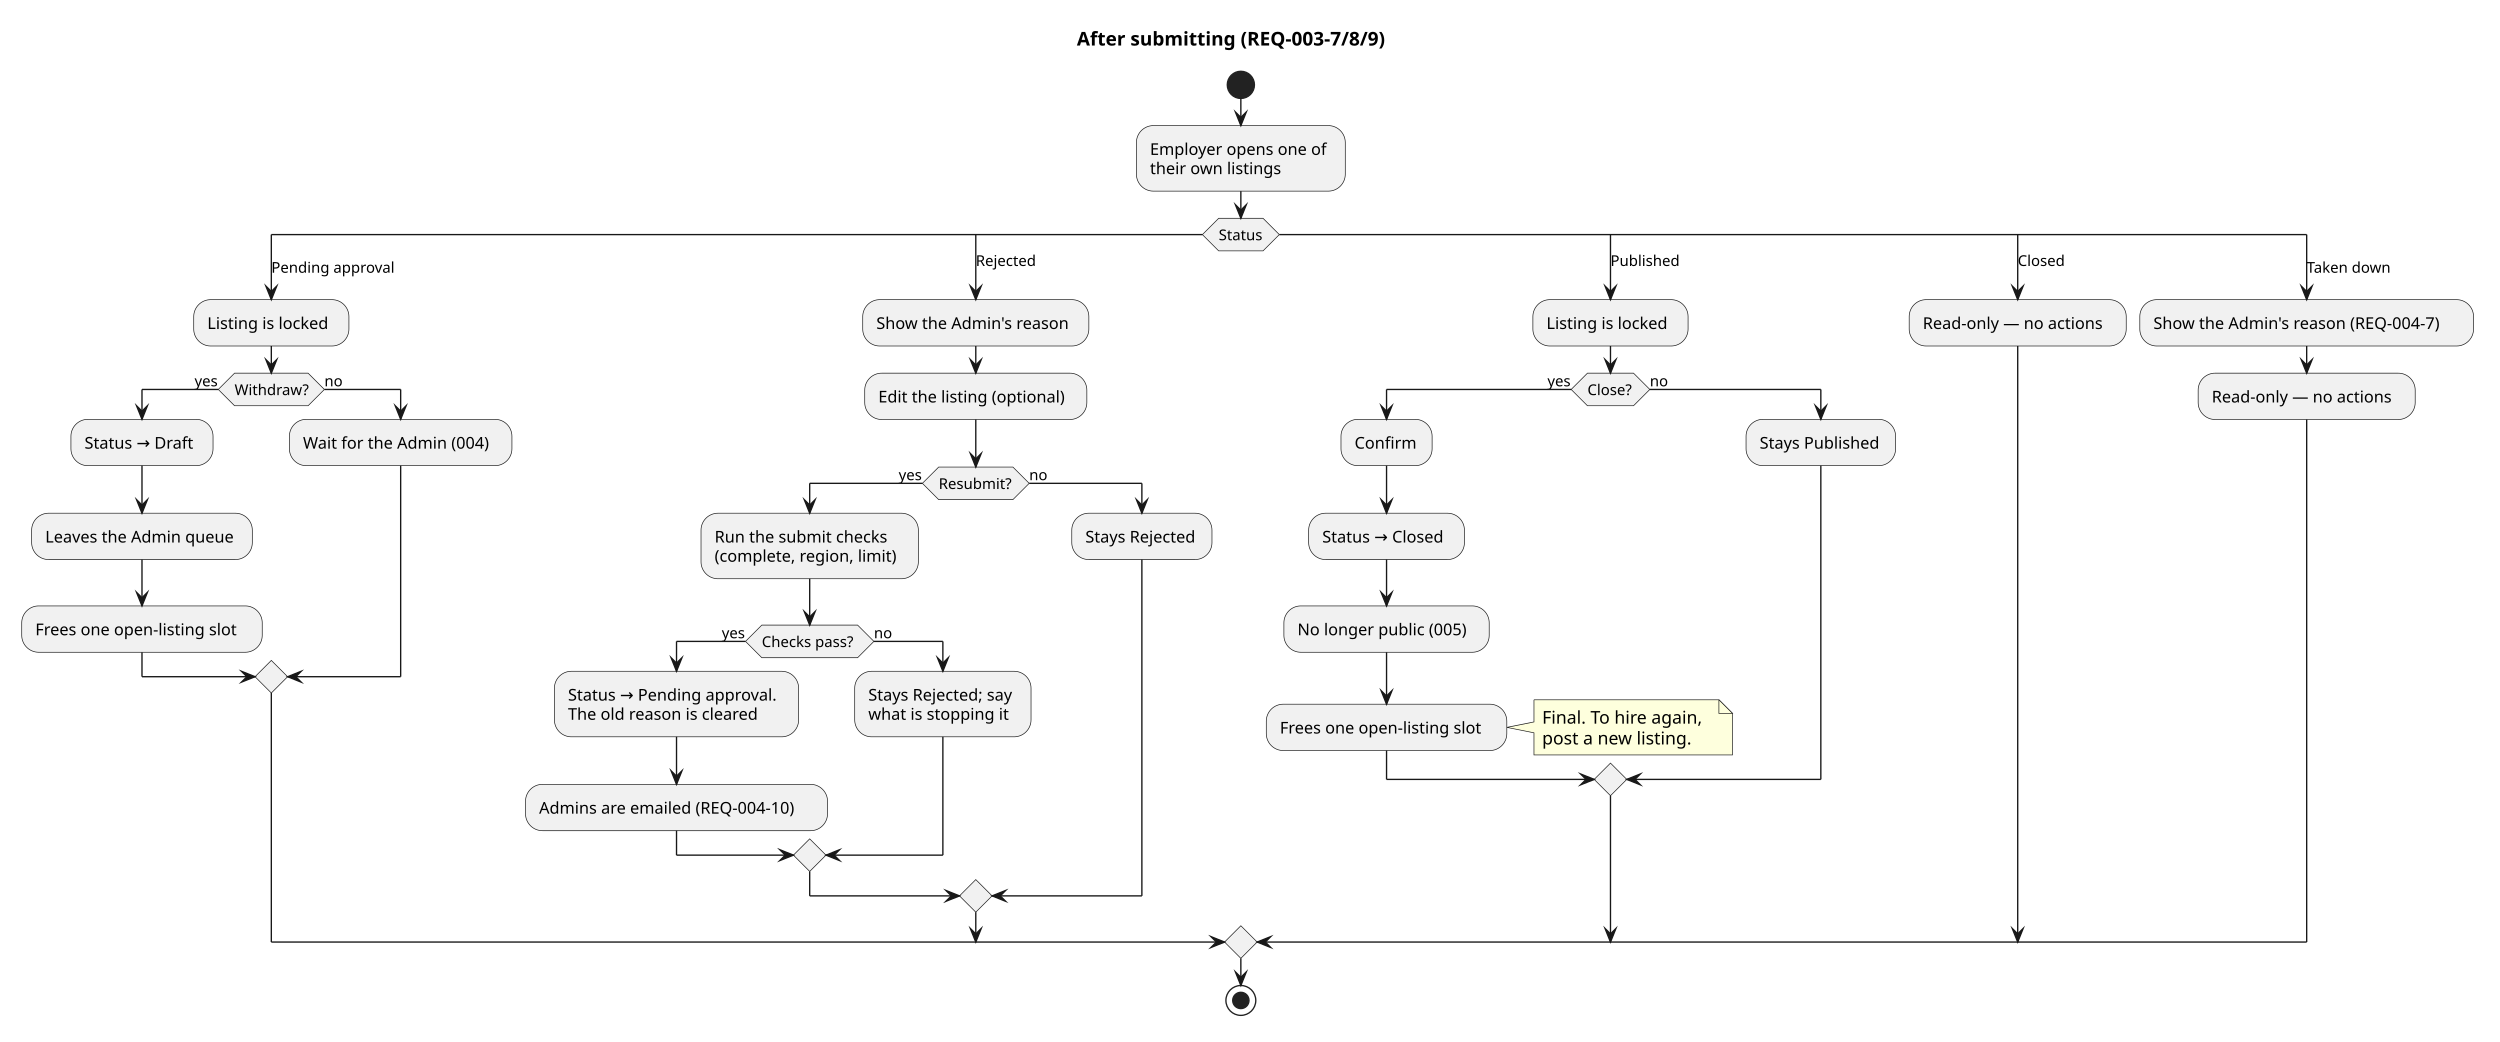
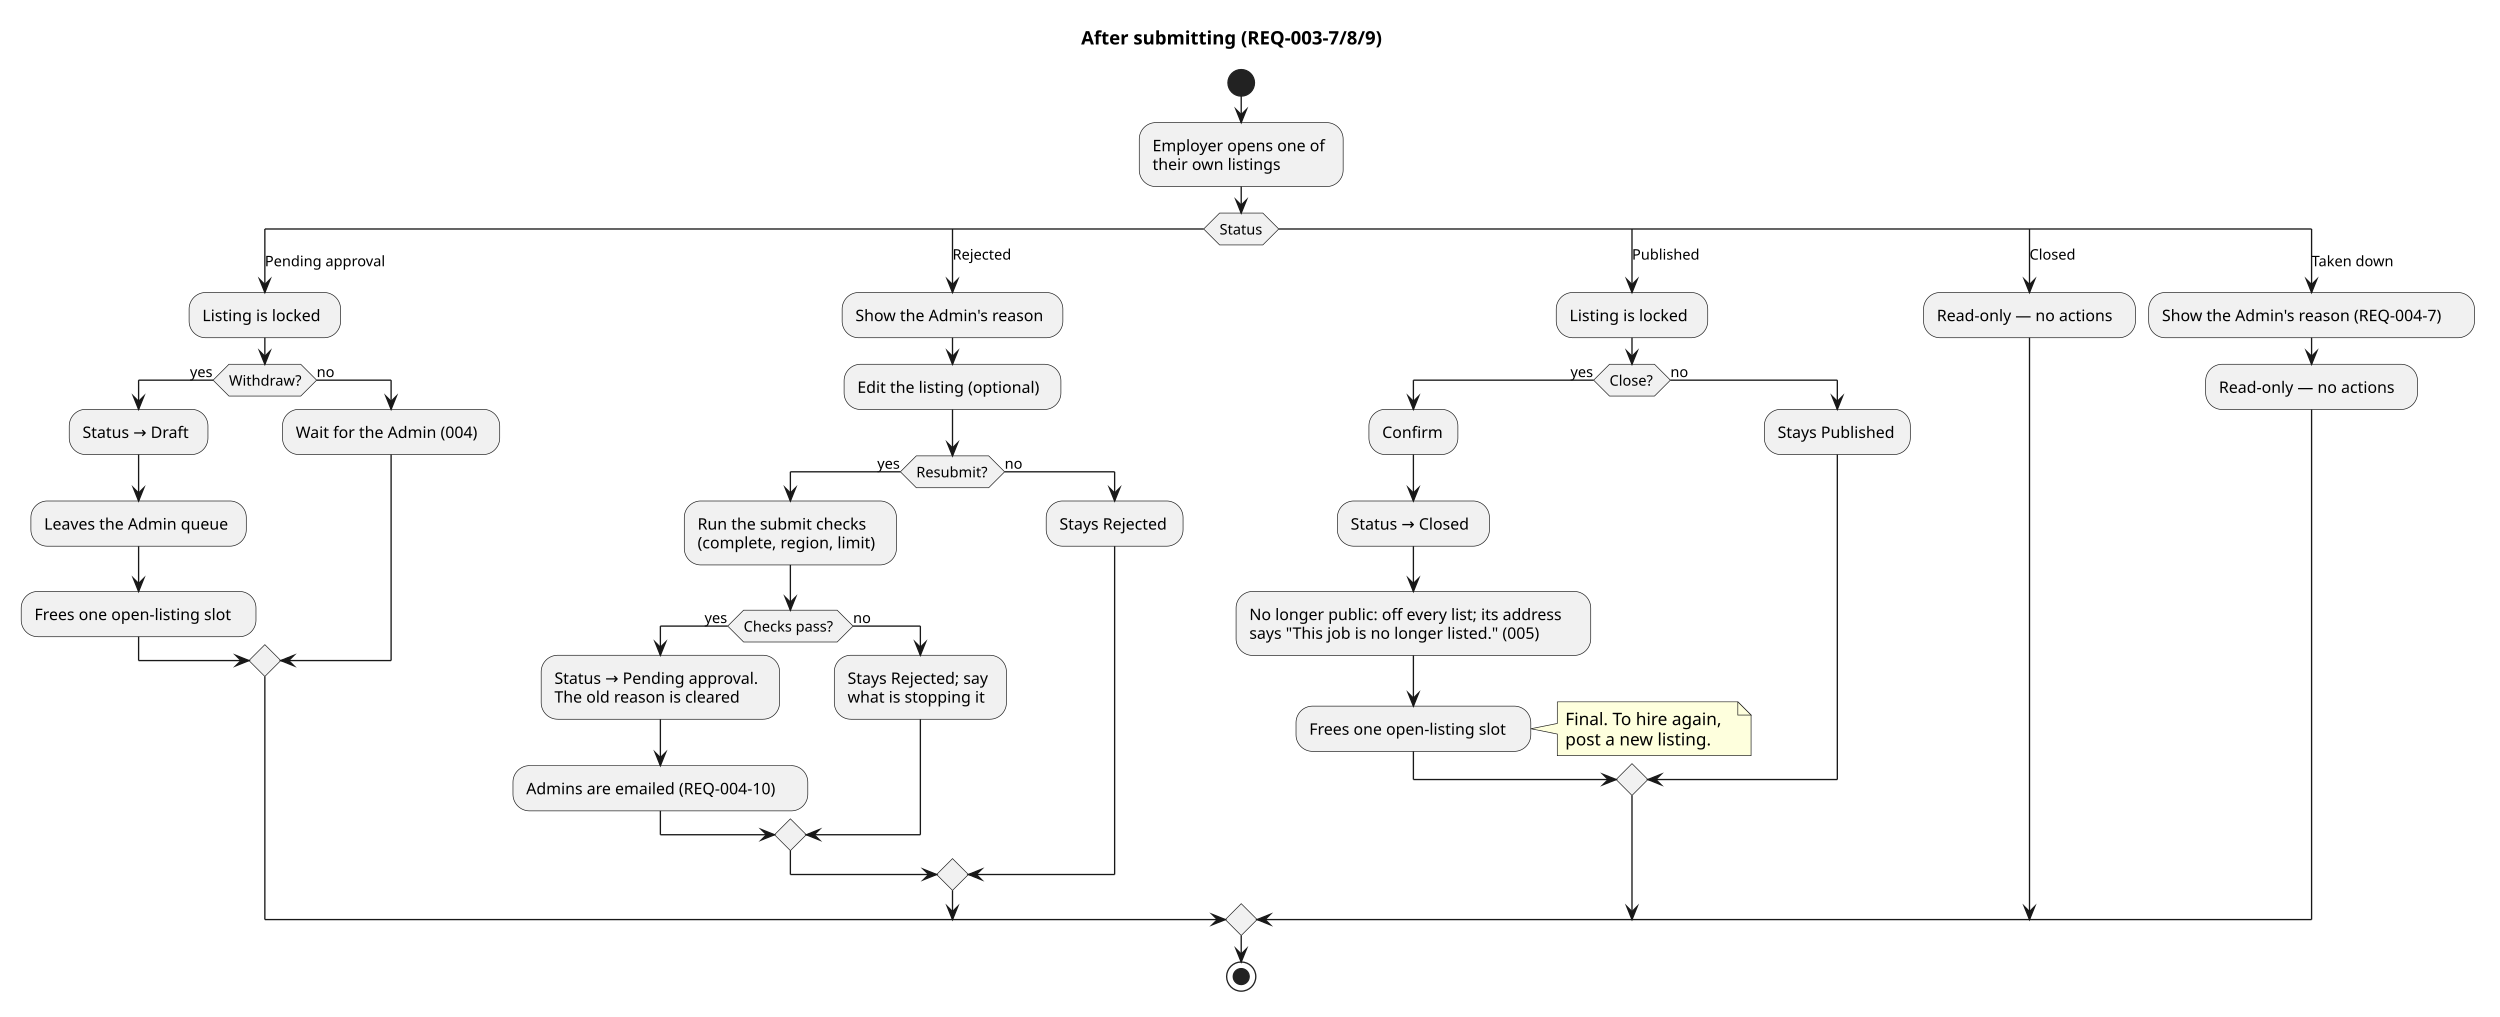
- <svg xmlns="http://www.w3.org/2000/svg" version="1.1" data-diagram-type="ACTIVITY" style="width:1841px;height:767px;background:#FFFFFF;" width="1841px" height="767px" viewBox="0 0 1841 767" zoomAndPan="magnify" preserveAspectRatio="none" contentStyleType="text/css">
+ <svg xmlns="http://www.w3.org/2000/svg" version="1.1" data-diagram-type="ACTIVITY" style="width:1886px;height:767px;background:#FFFFFF;" width="1886px" height="767px" viewBox="0 0 1886 767" zoomAndPan="magnify" preserveAspectRatio="none" contentStyleType="text/css">
  <defs />
  <g font-family="sans-serif" lengthAdjust="spacing">
    <g class="title" data-source-line="2">
-       <text x="792.996" y="33.535" fill="#000" font-size="14" textLength="253.531" font-weight="700">After submitting (REQ-003-7/8/9)</text>
+       <text x="815.605" y="33.535" fill="#000" font-size="14" textLength="253.531" font-weight="700">After submitting (REQ-003-7/8/9)</text>
    </g>
-     <ellipse cx="913.762" cy="62.488" rx="10" ry="10" fill="#222" style="stroke:#222;stroke-width:1;" />
-     <rect x="836.854" y="92.488" width="153.816" height="48.266" fill="#F1F1F1" style="stroke:#181818;stroke-width:0.5;" rx="12.5" ry="12.5" />
-     <text x="846.854" y="114.09" fill="#000" font-size="12" textLength="133.816">Employer opens one of</text>
-     <text x="846.854" y="128.223" fill="#000" font-size="12" textLength="100.717">their own listings</text>
-     <polygon points="897.431,160.754,930.093,160.754,942.093,172.754,930.093,184.754,897.431,184.754,885.431,172.754,897.431,160.754" fill="#F1F1F1" style="stroke:#181818;stroke-width:0.5;stroke-linejoin:miter;stroke-miterlimit:10;" />
-     <text x="897.431" y="176.911" fill="#000" font-size="11" textLength="32.662">Status</text>
+     <ellipse cx="936.37" cy="62.488" rx="10" ry="10" fill="#222" style="stroke:#222;stroke-width:1;" />
+     <rect x="859.462" y="92.488" width="153.816" height="48.266" fill="#F1F1F1" style="stroke:#181818;stroke-width:0.5;" rx="12.5" ry="12.5" />
+     <text x="869.462" y="114.09" fill="#000" font-size="12" textLength="133.816">Employer opens one of</text>
+     <text x="869.462" y="128.223" fill="#000" font-size="12" textLength="100.717">their own listings</text>
+     <polygon points="920.04,160.754,952.701,160.754,964.701,172.754,952.701,184.754,920.04,184.754,908.04,172.754,920.04,160.754" fill="#F1F1F1" style="stroke:#181818;stroke-width:0.5;stroke-linejoin:miter;stroke-miterlimit:10;" />
+     <text x="920.04" y="176.911" fill="#000" font-size="11" textLength="32.662">Status</text>
    <rect x="142.658" y="220.664" width="114.289" height="34.133" fill="#F1F1F1" style="stroke:#181818;stroke-width:0.5;" rx="12.5" ry="12.5" />
    <text x="152.658" y="242.266" fill="#000" font-size="12" textLength="94.289">Listing is locked</text>
    <polygon points="172.73,274.797,226.876,274.797,238.876,286.797,226.876,298.797,172.73,298.797,160.73,286.797,172.73,274.797" fill="#F1F1F1" style="stroke:#181818;stroke-width:0.5;stroke-linejoin:miter;stroke-miterlimit:10;" />
    <text x="172.73" y="290.954" fill="#000" font-size="11" textLength="54.146">Withdraw?</text>
    <text x="143.247" y="284.477" fill="#000" font-size="11" textLength="17.483">yes</text>
    <text x="238.876" y="284.477" fill="#000" font-size="11" textLength="13.583">no</text>
    <rect x="52.231" y="308.797" width="104.65" height="34.133" fill="#F1F1F1" style="stroke:#181818;stroke-width:0.5;" rx="12.5" ry="12.5" />
    <text x="62.231" y="330.398" fill="#000" font-size="12" textLength="84.65">Status → Draft</text>
    <rect x="23.304" y="377.93" width="162.506" height="34.133" fill="#F1F1F1" style="stroke:#181818;stroke-width:0.5;" rx="12.5" ry="12.5" />
    <text x="33.304" y="399.531" fill="#000" font-size="12" textLength="142.506">Leaves the Admin queue</text>
    <rect x="16" y="446.195" width="177.113" height="34.133" fill="#F1F1F1" style="stroke:#181818;stroke-width:0.5;" rx="12.5" ry="12.5" />
    <text x="26" y="467.797" fill="#000" font-size="12" textLength="157.113">Frees one open-listing slot</text>
    <rect x="213.113" y="308.797" width="163.871" height="34.133" fill="#F1F1F1" style="stroke:#181818;stroke-width:0.5;" rx="12.5" ry="12.5" />
    <text x="223.113" y="330.398" fill="#000" font-size="12" textLength="143.871">Wait for the Admin (004)</text>
    <polygon points="199.803,486.328,211.803,498.328,199.803,510.328,187.803,498.328,199.803,486.328" fill="#F1F1F1" style="stroke:#181818;stroke-width:0.5;stroke-linejoin:miter;stroke-miterlimit:10;" />
    <rect x="635.312" y="220.664" width="166.514" height="34.133" fill="#F1F1F1" style="stroke:#181818;stroke-width:0.5;" rx="12.5" ry="12.5" />
    <text x="645.312" y="242.266" fill="#000" font-size="12" textLength="146.514">Show the Admin's reason</text>
    <rect x="636.785" y="274.797" width="163.566" height="34.133" fill="#F1F1F1" style="stroke:#181818;stroke-width:0.5;" rx="12.5" ry="12.5" />
    <text x="646.785" y="296.398" fill="#000" font-size="12" textLength="143.566">Edit the listing (optional)</text>
    <polygon points="691.246,343.93,745.891,343.93,757.891,355.93,745.891,367.93,691.246,367.93,679.246,355.93,691.246,343.93" fill="#F1F1F1" style="stroke:#181818;stroke-width:0.5;stroke-linejoin:miter;stroke-miterlimit:10;" />
    <text x="691.246" y="360.087" fill="#000" font-size="11" textLength="54.646">Resubmit?</text>
    <text x="661.763" y="353.609" fill="#000" font-size="11" textLength="17.483">yes</text>
    <text x="757.891" y="353.609" fill="#000" font-size="11" textLength="13.583">no</text>
    <rect x="516.232" y="377.93" width="160.057" height="48.266" fill="#F1F1F1" style="stroke:#181818;stroke-width:0.5;" rx="12.5" ry="12.5" />
    <text x="526.232" y="399.531" fill="#000" font-size="12" textLength="132.328">Run the submit checks</text>
    <text x="526.232" y="413.664" fill="#000" font-size="12" textLength="140.057">(complete, region, limit)</text>
    <polygon points="560.975,460.328,631.546,460.328,643.546,472.328,631.546,484.328,560.975,484.328,548.975,472.328,560.975,460.328" fill="#F1F1F1" style="stroke:#181818;stroke-width:0.5;stroke-linejoin:miter;stroke-miterlimit:10;" />
    <text x="560.975" y="476.485" fill="#000" font-size="11" textLength="70.571">Checks pass?</text>
    <text x="531.492" y="470.008" fill="#000" font-size="11" textLength="17.483">yes</text>
    <text x="643.546" y="470.008" fill="#000" font-size="11" textLength="13.583">no</text>
    <rect x="408.266" y="494.328" width="179.855" height="48.266" fill="#F1F1F1" style="stroke:#181818;stroke-width:0.5;" rx="12.5" ry="12.5" />
    <text x="418.266" y="515.93" fill="#000" font-size="12" textLength="159.855">Status → Pending approval.</text>
    <text x="418.266" y="530.063" fill="#000" font-size="12" textLength="146.121">The old reason is cleared</text>
    <rect x="386.984" y="577.594" width="222.418" height="34.133" fill="#F1F1F1" style="stroke:#181818;stroke-width:0.5;" rx="12.5" ry="12.5" />
    <text x="396.984" y="599.195" fill="#000" font-size="12" textLength="202.418">Admins are emailed (REQ-004-10)</text>
    <rect x="629.402" y="494.328" width="129.852" height="48.266" fill="#F1F1F1" style="stroke:#181818;stroke-width:0.5;" rx="12.5" ry="12.5" />
    <text x="639.402" y="515.93" fill="#000" font-size="12" textLength="109.852">Stays Rejected; say</text>
    <text x="639.402" y="530.063" fill="#000" font-size="12" textLength="108.223">what is stopping it</text>
    <polygon points="596.261,617.727,608.261,629.727,596.261,641.727,584.261,629.727,596.261,617.727" fill="#F1F1F1" style="stroke:#181818;stroke-width:0.5;stroke-linejoin:miter;stroke-miterlimit:10;" />
    <rect x="789.254" y="377.93" width="103.244" height="34.133" fill="#F1F1F1" style="stroke:#181818;stroke-width:0.5;" rx="12.5" ry="12.5" />
    <text x="799.254" y="399.531" fill="#000" font-size="12" textLength="83.244">Stays Rejected</text>
    <polygon points="718.568,647.727,730.568,659.727,718.568,671.727,706.568,659.727,718.568,647.727" fill="#F1F1F1" style="stroke:#181818;stroke-width:0.5;stroke-linejoin:miter;stroke-miterlimit:10;" />
-     <rect x="1128.813" y="220.664" width="114.289" height="34.133" fill="#F1F1F1" style="stroke:#181818;stroke-width:0.5;" rx="12.5" ry="12.5" />
-     <text x="1138.813" y="242.266" fill="#000" font-size="12" textLength="94.289">Listing is locked</text>
-     <polygon points="1168.996,274.797,1202.92,274.797,1214.92,286.797,1202.92,298.797,1168.996,298.797,1156.996,286.797,1168.996,274.797" fill="#F1F1F1" style="stroke:#181818;stroke-width:0.5;stroke-linejoin:miter;stroke-miterlimit:10;" />
-     <text x="1168.996" y="290.954" fill="#000" font-size="11" textLength="33.924">Close?</text>
-     <text x="1139.513" y="284.477" fill="#000" font-size="11" textLength="17.483">yes</text>
-     <text x="1214.92" y="284.477" fill="#000" font-size="11" textLength="13.583">no</text>
-     <rect x="987.497" y="308.797" width="67.115" height="34.133" fill="#F1F1F1" style="stroke:#181818;stroke-width:0.5;" rx="12.5" ry="12.5" />
-     <text x="997.497" y="330.398" fill="#000" font-size="12" textLength="47.115">Confirm</text>
-     <rect x="963.693" y="377.93" width="114.723" height="34.133" fill="#F1F1F1" style="stroke:#181818;stroke-width:0.5;" rx="12.5" ry="12.5" />
-     <text x="973.693" y="399.531" fill="#000" font-size="12" textLength="94.723">Status → Closed</text>
-     <rect x="945.456" y="446.195" width="151.197" height="34.133" fill="#F1F1F1" style="stroke:#181818;stroke-width:0.5;" rx="12.5" ry="12.5" />
-     <text x="955.456" y="467.797" fill="#000" font-size="12" textLength="131.197">No longer public (005)</text>
-     <path d="M1129.611,515.328 L1129.611,531.639 L1109.611,535.639 L1129.611,539.639 L1129.611,555.949 A0,0 0 0 0 1129.611,555.949 L1275.793,555.949 A0,0 0 0 0 1275.793,555.949 L1275.793,525.328 L1265.793,515.328 L1129.611,515.328 A0,0 0 0 0 1129.611,515.328" style="stroke:#181818;stroke-width:0.5;" fill="#FEFFDD" />
-     <path d="M1265.793,515.328 L1265.793,525.328 L1275.793,525.328 L1265.793,515.328" style="stroke:#181818;stroke-width:0.5;" fill="#FEFFDD" />
-     <text x="1135.611" y="532.896" fill="#000" font-size="13" textLength="125.182">Final. To hire again,</text>
-     <text x="1135.611" y="548.207" fill="#000" font-size="13" textLength="115.553">post a new listing.</text>
-     <rect x="932.498" y="518.572" width="177.113" height="34.133" fill="#F1F1F1" style="stroke:#181818;stroke-width:0.5;" rx="12.5" ry="12.5" />
-     <text x="942.498" y="540.174" fill="#000" font-size="12" textLength="157.113">Frees one open-listing slot</text>
-     <rect x="1285.793" y="308.797" width="110.135" height="34.133" fill="#F1F1F1" style="stroke:#181818;stroke-width:0.5;" rx="12.5" ry="12.5" />
-     <text x="1295.793" y="330.398" fill="#000" font-size="12" textLength="90.135">Stays Published</text>
-     <polygon points="1185.958,561.949,1197.958,573.949,1185.958,585.949,1173.958,573.949,1185.958,561.949" fill="#F1F1F1" style="stroke:#181818;stroke-width:0.5;stroke-linejoin:miter;stroke-miterlimit:10;" />
-     <rect x="1405.928" y="220.664" width="159.828" height="34.133" fill="#F1F1F1" style="stroke:#181818;stroke-width:0.5;" rx="12.5" ry="12.5" />
-     <text x="1415.928" y="242.266" fill="#000" font-size="12" textLength="139.828">Read-only — no actions</text>
-     <rect x="1575.756" y="220.664" width="245.768" height="34.133" fill="#F1F1F1" style="stroke:#181818;stroke-width:0.5;" rx="12.5" ry="12.5" />
-     <text x="1585.756" y="242.266" fill="#000" font-size="12" textLength="225.768">Show the Admin's reason (REQ-004-7)</text>
-     <rect x="1618.726" y="274.797" width="159.828" height="34.133" fill="#F1F1F1" style="stroke:#181818;stroke-width:0.5;" rx="12.5" ry="12.5" />
-     <text x="1628.726" y="296.398" fill="#000" font-size="12" textLength="139.828">Read-only — no actions</text>
-     <polygon points="913.762,681.727,913.762,681.727,925.762,693.727,913.762,705.727,913.762,705.727,901.762,693.727,913.762,681.727" fill="#F1F1F1" style="stroke:#181818;stroke-width:0.5;stroke-linejoin:miter;stroke-miterlimit:10;" />
-     <ellipse cx="913.762" cy="736.727" rx="11" ry="11" fill="none" style="stroke:#222;stroke-width:1;" />
-     <ellipse cx="913.762" cy="736.727" rx="6" ry="6" fill="#222" style="stroke:#222;stroke-width:1;" />
-     <line x1="913.762" y1="72.488" x2="913.762" y2="92.488" style="stroke:#181818;stroke-width:1;" />
-     <polygon points="909.762,82.488,913.762,92.488,917.762,82.488,913.762,86.488" fill="#181818" style="stroke:#181818;stroke-width:1;stroke-linejoin:miter;stroke-miterlimit:10;" />
+     <rect x="1174.03" y="220.664" width="114.289" height="34.133" fill="#F1F1F1" style="stroke:#181818;stroke-width:0.5;" rx="12.5" ry="12.5" />
+     <text x="1184.03" y="242.266" fill="#000" font-size="12" textLength="94.289">Listing is locked</text>
+     <polygon points="1214.213,274.797,1248.136,274.797,1260.136,286.797,1248.136,298.797,1214.213,298.797,1202.213,286.797,1214.213,274.797" fill="#F1F1F1" style="stroke:#181818;stroke-width:0.5;stroke-linejoin:miter;stroke-miterlimit:10;" />
+     <text x="1214.213" y="290.954" fill="#000" font-size="11" textLength="33.924">Close?</text>
+     <text x="1184.73" y="284.477" fill="#000" font-size="11" textLength="17.483">yes</text>
+     <text x="1260.136" y="284.477" fill="#000" font-size="11" textLength="13.583">no</text>
+     <rect x="1032.714" y="308.797" width="67.115" height="34.133" fill="#F1F1F1" style="stroke:#181818;stroke-width:0.5;" rx="12.5" ry="12.5" />
+     <text x="1042.714" y="330.398" fill="#000" font-size="12" textLength="47.115">Confirm</text>
+     <rect x="1008.91" y="377.93" width="114.723" height="34.133" fill="#F1F1F1" style="stroke:#181818;stroke-width:0.5;" rx="12.5" ry="12.5" />
+     <text x="1018.91" y="399.531" fill="#000" font-size="12" textLength="94.723">Status → Closed</text>
+     <rect x="932.498" y="446.195" width="267.547" height="48.266" fill="#F1F1F1" style="stroke:#181818;stroke-width:0.5;" rx="12.5" ry="12.5" />
+     <text x="942.498" y="467.797" fill="#000" font-size="12" textLength="247.547">No longer public: off every list; its address</text>
+     <text x="942.498" y="481.93" fill="#000" font-size="12" textLength="231.785">says "This job is no longer listed." (005)</text>
+     <path d="M1174.828,529.461 L1174.828,545.771 L1154.828,549.771 L1174.828,553.771 L1174.828,570.082 A0,0 0 0 0 1174.828,570.082 L1321.01,570.082 A0,0 0 0 0 1321.01,570.082 L1321.01,539.461 L1311.01,529.461 L1174.828,529.461 A0,0 0 0 0 1174.828,529.461" style="stroke:#181818;stroke-width:0.5;" fill="#FEFFDD" />
+     <path d="M1311.01,529.461 L1311.01,539.461 L1321.01,539.461 L1311.01,529.461" style="stroke:#181818;stroke-width:0.5;" fill="#FEFFDD" />
+     <text x="1180.828" y="547.029" fill="#000" font-size="13" textLength="125.182">Final. To hire again,</text>
+     <text x="1180.828" y="562.34" fill="#000" font-size="13" textLength="115.553">post a new listing.</text>
+     <rect x="977.715" y="532.705" width="177.113" height="34.133" fill="#F1F1F1" style="stroke:#181818;stroke-width:0.5;" rx="12.5" ry="12.5" />
+     <text x="987.715" y="554.307" fill="#000" font-size="12" textLength="157.113">Frees one open-listing slot</text>
+     <rect x="1331.01" y="308.797" width="110.135" height="34.133" fill="#F1F1F1" style="stroke:#181818;stroke-width:0.5;" rx="12.5" ry="12.5" />
+     <text x="1341.01" y="330.398" fill="#000" font-size="12" textLength="90.135">Stays Published</text>
+     <polygon points="1231.175,576.082,1243.175,588.082,1231.175,600.082,1219.175,588.082,1231.175,576.082" fill="#F1F1F1" style="stroke:#181818;stroke-width:0.5;stroke-linejoin:miter;stroke-miterlimit:10;" />
+     <rect x="1451.145" y="220.664" width="159.828" height="34.133" fill="#F1F1F1" style="stroke:#181818;stroke-width:0.5;" rx="12.5" ry="12.5" />
+     <text x="1461.145" y="242.266" fill="#000" font-size="12" textLength="139.828">Read-only — no actions</text>
+     <rect x="1620.973" y="220.664" width="245.768" height="34.133" fill="#F1F1F1" style="stroke:#181818;stroke-width:0.5;" rx="12.5" ry="12.5" />
+     <text x="1630.973" y="242.266" fill="#000" font-size="12" textLength="225.768">Show the Admin's reason (REQ-004-7)</text>
+     <rect x="1663.943" y="274.797" width="159.828" height="34.133" fill="#F1F1F1" style="stroke:#181818;stroke-width:0.5;" rx="12.5" ry="12.5" />
+     <text x="1673.943" y="296.398" fill="#000" font-size="12" textLength="139.828">Read-only — no actions</text>
+     <polygon points="936.37,681.727,936.37,681.727,948.37,693.727,936.37,705.727,936.37,705.727,924.37,693.727,936.37,681.727" fill="#F1F1F1" style="stroke:#181818;stroke-width:0.5;stroke-linejoin:miter;stroke-miterlimit:10;" />
+     <ellipse cx="936.37" cy="736.727" rx="11" ry="11" fill="none" style="stroke:#222;stroke-width:1;" />
+     <ellipse cx="936.37" cy="736.727" rx="6" ry="6" fill="#222" style="stroke:#222;stroke-width:1;" />
+     <line x1="936.37" y1="72.488" x2="936.37" y2="92.488" style="stroke:#181818;stroke-width:1;" />
+     <polygon points="932.37,82.488,936.37,92.488,940.37,82.488,936.37,86.488" fill="#181818" style="stroke:#181818;stroke-width:1;stroke-linejoin:miter;stroke-miterlimit:10;" />
    <line x1="104.557" y1="342.93" x2="104.557" y2="377.93" style="stroke:#181818;stroke-width:1;" />
    <polygon points="100.557,367.93,104.557,377.93,108.557,367.93,104.557,371.93" fill="#181818" style="stroke:#181818;stroke-width:1;stroke-linejoin:miter;stroke-miterlimit:10;" />
    <line x1="104.557" y1="412.063" x2="104.557" y2="446.195" style="stroke:#181818;stroke-width:1;" />
    <polygon points="100.557,436.195,104.557,446.195,108.557,436.195,104.557,440.195" fill="#181818" style="stroke:#181818;stroke-width:1;stroke-linejoin:miter;stroke-miterlimit:10;" />
    <line x1="160.73" y1="286.797" x2="104.557" y2="286.797" style="stroke:#181818;stroke-width:1;" />
    <line x1="104.557" y1="286.797" x2="104.557" y2="308.797" style="stroke:#181818;stroke-width:1;" />
    <polygon points="100.557,298.797,104.557,308.797,108.557,298.797,104.557,302.797" fill="#181818" style="stroke:#181818;stroke-width:1;stroke-linejoin:miter;stroke-miterlimit:10;" />
    <line x1="238.876" y1="286.797" x2="295.049" y2="286.797" style="stroke:#181818;stroke-width:1;" />
    <line x1="295.049" y1="286.797" x2="295.049" y2="308.797" style="stroke:#181818;stroke-width:1;" />
    <polygon points="291.049,298.797,295.049,308.797,299.049,298.797,295.049,302.797" fill="#181818" style="stroke:#181818;stroke-width:1;stroke-linejoin:miter;stroke-miterlimit:10;" />
    <line x1="104.557" y1="480.328" x2="104.557" y2="498.328" style="stroke:#181818;stroke-width:1;" />
    <line x1="104.557" y1="498.328" x2="187.803" y2="498.328" style="stroke:#181818;stroke-width:1;" />
    <polygon points="177.803,494.328,187.803,498.328,177.803,502.328,181.803,498.328" fill="#181818" style="stroke:#181818;stroke-width:1;stroke-linejoin:miter;stroke-miterlimit:10;" />
    <line x1="295.049" y1="342.93" x2="295.049" y2="498.328" style="stroke:#181818;stroke-width:1;" />
    <line x1="295.049" y1="498.328" x2="211.803" y2="498.328" style="stroke:#181818;stroke-width:1;" />
    <polygon points="221.803,494.328,211.803,498.328,221.803,502.328,217.803,498.328" fill="#181818" style="stroke:#181818;stroke-width:1;stroke-linejoin:miter;stroke-miterlimit:10;" />
    <line x1="199.803" y1="254.797" x2="199.803" y2="274.797" style="stroke:#181818;stroke-width:1;" />
    <polygon points="195.803,264.797,199.803,274.797,203.803,264.797,199.803,268.797" fill="#181818" style="stroke:#181818;stroke-width:1;stroke-linejoin:miter;stroke-miterlimit:10;" />
    <line x1="718.568" y1="254.797" x2="718.568" y2="274.797" style="stroke:#181818;stroke-width:1;" />
    <polygon points="714.568,264.797,718.568,274.797,722.568,264.797,718.568,268.797" fill="#181818" style="stroke:#181818;stroke-width:1;stroke-linejoin:miter;stroke-miterlimit:10;" />
    <line x1="498.193" y1="542.594" x2="498.193" y2="577.594" style="stroke:#181818;stroke-width:1;" />
    <polygon points="494.193,567.594,498.193,577.594,502.193,567.594,498.193,571.594" fill="#181818" style="stroke:#181818;stroke-width:1;stroke-linejoin:miter;stroke-miterlimit:10;" />
    <line x1="548.975" y1="472.328" x2="498.193" y2="472.328" style="stroke:#181818;stroke-width:1;" />
    <line x1="498.193" y1="472.328" x2="498.193" y2="494.328" style="stroke:#181818;stroke-width:1;" />
    <polygon points="494.193,484.328,498.193,494.328,502.193,484.328,498.193,488.328" fill="#181818" style="stroke:#181818;stroke-width:1;stroke-linejoin:miter;stroke-miterlimit:10;" />
    <line x1="643.546" y1="472.328" x2="694.328" y2="472.328" style="stroke:#181818;stroke-width:1;" />
    <line x1="694.328" y1="472.328" x2="694.328" y2="494.328" style="stroke:#181818;stroke-width:1;" />
    <polygon points="690.328,484.328,694.328,494.328,698.328,484.328,694.328,488.328" fill="#181818" style="stroke:#181818;stroke-width:1;stroke-linejoin:miter;stroke-miterlimit:10;" />
    <line x1="498.193" y1="611.727" x2="498.193" y2="629.727" style="stroke:#181818;stroke-width:1;" />
    <line x1="498.193" y1="629.727" x2="584.261" y2="629.727" style="stroke:#181818;stroke-width:1;" />
    <polygon points="574.261,625.727,584.261,629.727,574.261,633.727,578.261,629.727" fill="#181818" style="stroke:#181818;stroke-width:1;stroke-linejoin:miter;stroke-miterlimit:10;" />
    <line x1="694.328" y1="542.594" x2="694.328" y2="629.727" style="stroke:#181818;stroke-width:1;" />
    <line x1="694.328" y1="629.727" x2="608.261" y2="629.727" style="stroke:#181818;stroke-width:1;" />
    <polygon points="618.261,625.727,608.261,629.727,618.261,633.727,614.261,629.727" fill="#181818" style="stroke:#181818;stroke-width:1;stroke-linejoin:miter;stroke-miterlimit:10;" />
    <line x1="596.261" y1="426.195" x2="596.261" y2="460.328" style="stroke:#181818;stroke-width:1;" />
    <polygon points="592.261,450.328,596.261,460.328,600.261,450.328,596.261,454.328" fill="#181818" style="stroke:#181818;stroke-width:1;stroke-linejoin:miter;stroke-miterlimit:10;" />
    <line x1="679.246" y1="355.93" x2="596.261" y2="355.93" style="stroke:#181818;stroke-width:1;" />
    <line x1="596.261" y1="355.93" x2="596.261" y2="377.93" style="stroke:#181818;stroke-width:1;" />
    <polygon points="592.261,367.93,596.261,377.93,600.261,367.93,596.261,371.93" fill="#181818" style="stroke:#181818;stroke-width:1;stroke-linejoin:miter;stroke-miterlimit:10;" />
    <line x1="757.891" y1="355.93" x2="840.876" y2="355.93" style="stroke:#181818;stroke-width:1;" />
    <line x1="840.876" y1="355.93" x2="840.876" y2="377.93" style="stroke:#181818;stroke-width:1;" />
    <polygon points="836.876,367.93,840.876,377.93,844.876,367.93,840.876,371.93" fill="#181818" style="stroke:#181818;stroke-width:1;stroke-linejoin:miter;stroke-miterlimit:10;" />
    <line x1="596.261" y1="641.727" x2="596.261" y2="659.727" style="stroke:#181818;stroke-width:1;" />
    <line x1="596.261" y1="659.727" x2="706.568" y2="659.727" style="stroke:#181818;stroke-width:1;" />
    <polygon points="696.568,655.727,706.568,659.727,696.568,663.727,700.568,659.727" fill="#181818" style="stroke:#181818;stroke-width:1;stroke-linejoin:miter;stroke-miterlimit:10;" />
    <line x1="840.876" y1="412.063" x2="840.876" y2="659.727" style="stroke:#181818;stroke-width:1;" />
    <line x1="840.876" y1="659.727" x2="730.568" y2="659.727" style="stroke:#181818;stroke-width:1;" />
    <polygon points="740.568,655.727,730.568,659.727,740.568,663.727,736.568,659.727" fill="#181818" style="stroke:#181818;stroke-width:1;stroke-linejoin:miter;stroke-miterlimit:10;" />
    <line x1="718.568" y1="308.93" x2="718.568" y2="343.93" style="stroke:#181818;stroke-width:1;" />
    <polygon points="714.568,333.93,718.568,343.93,722.568,333.93,718.568,337.93" fill="#181818" style="stroke:#181818;stroke-width:1;stroke-linejoin:miter;stroke-miterlimit:10;" />
-     <line x1="1021.055" y1="342.93" x2="1021.055" y2="377.93" style="stroke:#181818;stroke-width:1;" />
-     <polygon points="1017.055,367.93,1021.055,377.93,1025.055,367.93,1021.055,371.93" fill="#181818" style="stroke:#181818;stroke-width:1;stroke-linejoin:miter;stroke-miterlimit:10;" />
-     <line x1="1021.055" y1="412.063" x2="1021.055" y2="446.195" style="stroke:#181818;stroke-width:1;" />
-     <polygon points="1017.055,436.195,1021.055,446.195,1025.055,436.195,1021.055,440.195" fill="#181818" style="stroke:#181818;stroke-width:1;stroke-linejoin:miter;stroke-miterlimit:10;" />
-     <line x1="1021.055" y1="480.328" x2="1021.055" y2="518.572" style="stroke:#181818;stroke-width:1;" />
-     <polygon points="1017.055,508.572,1021.055,518.572,1025.055,508.572,1021.055,512.572" fill="#181818" style="stroke:#181818;stroke-width:1;stroke-linejoin:miter;stroke-miterlimit:10;" />
-     <line x1="1156.996" y1="286.797" x2="1021.055" y2="286.797" style="stroke:#181818;stroke-width:1;" />
-     <line x1="1021.055" y1="286.797" x2="1021.055" y2="308.797" style="stroke:#181818;stroke-width:1;" />
-     <polygon points="1017.055,298.797,1021.055,308.797,1025.055,298.797,1021.055,302.797" fill="#181818" style="stroke:#181818;stroke-width:1;stroke-linejoin:miter;stroke-miterlimit:10;" />
-     <line x1="1214.92" y1="286.797" x2="1340.861" y2="286.797" style="stroke:#181818;stroke-width:1;" />
-     <line x1="1340.861" y1="286.797" x2="1340.861" y2="308.797" style="stroke:#181818;stroke-width:1;" />
-     <polygon points="1336.861,298.797,1340.861,308.797,1344.861,298.797,1340.861,302.797" fill="#181818" style="stroke:#181818;stroke-width:1;stroke-linejoin:miter;stroke-miterlimit:10;" />
-     <line x1="1021.055" y1="552.705" x2="1021.055" y2="573.949" style="stroke:#181818;stroke-width:1;" />
-     <line x1="1021.055" y1="573.949" x2="1173.958" y2="573.949" style="stroke:#181818;stroke-width:1;" />
-     <polygon points="1163.958,569.949,1173.958,573.949,1163.958,577.949,1167.958,573.949" fill="#181818" style="stroke:#181818;stroke-width:1;stroke-linejoin:miter;stroke-miterlimit:10;" />
-     <line x1="1340.861" y1="342.93" x2="1340.861" y2="573.949" style="stroke:#181818;stroke-width:1;" />
-     <line x1="1340.861" y1="573.949" x2="1197.958" y2="573.949" style="stroke:#181818;stroke-width:1;" />
-     <polygon points="1207.958,569.949,1197.958,573.949,1207.958,577.949,1203.958,573.949" fill="#181818" style="stroke:#181818;stroke-width:1;stroke-linejoin:miter;stroke-miterlimit:10;" />
-     <line x1="1185.958" y1="254.797" x2="1185.958" y2="274.797" style="stroke:#181818;stroke-width:1;" />
-     <polygon points="1181.958,264.797,1185.958,274.797,1189.958,264.797,1185.958,268.797" fill="#181818" style="stroke:#181818;stroke-width:1;stroke-linejoin:miter;stroke-miterlimit:10;" />
-     <line x1="1698.64" y1="254.797" x2="1698.64" y2="274.797" style="stroke:#181818;stroke-width:1;" />
-     <polygon points="1694.64,264.797,1698.64,274.797,1702.64,264.797,1698.64,268.797" fill="#181818" style="stroke:#181818;stroke-width:1;stroke-linejoin:miter;stroke-miterlimit:10;" />
-     <line x1="885.431" y1="172.754" x2="199.803" y2="172.754" style="stroke:#181818;stroke-width:1;" />
+     <line x1="1066.271" y1="342.93" x2="1066.271" y2="377.93" style="stroke:#181818;stroke-width:1;" />
+     <polygon points="1062.271,367.93,1066.271,377.93,1070.271,367.93,1066.271,371.93" fill="#181818" style="stroke:#181818;stroke-width:1;stroke-linejoin:miter;stroke-miterlimit:10;" />
+     <line x1="1066.271" y1="412.063" x2="1066.271" y2="446.195" style="stroke:#181818;stroke-width:1;" />
+     <polygon points="1062.271,436.195,1066.271,446.195,1070.271,436.195,1066.271,440.195" fill="#181818" style="stroke:#181818;stroke-width:1;stroke-linejoin:miter;stroke-miterlimit:10;" />
+     <line x1="1066.271" y1="494.461" x2="1066.271" y2="532.705" style="stroke:#181818;stroke-width:1;" />
+     <polygon points="1062.271,522.705,1066.271,532.705,1070.271,522.705,1066.271,526.705" fill="#181818" style="stroke:#181818;stroke-width:1;stroke-linejoin:miter;stroke-miterlimit:10;" />
+     <line x1="1202.213" y1="286.797" x2="1066.271" y2="286.797" style="stroke:#181818;stroke-width:1;" />
+     <line x1="1066.271" y1="286.797" x2="1066.271" y2="308.797" style="stroke:#181818;stroke-width:1;" />
+     <polygon points="1062.271,298.797,1066.271,308.797,1070.271,298.797,1066.271,302.797" fill="#181818" style="stroke:#181818;stroke-width:1;stroke-linejoin:miter;stroke-miterlimit:10;" />
+     <line x1="1260.136" y1="286.797" x2="1386.078" y2="286.797" style="stroke:#181818;stroke-width:1;" />
+     <line x1="1386.078" y1="286.797" x2="1386.078" y2="308.797" style="stroke:#181818;stroke-width:1;" />
+     <polygon points="1382.078,298.797,1386.078,308.797,1390.078,298.797,1386.078,302.797" fill="#181818" style="stroke:#181818;stroke-width:1;stroke-linejoin:miter;stroke-miterlimit:10;" />
+     <line x1="1066.271" y1="566.838" x2="1066.271" y2="588.082" style="stroke:#181818;stroke-width:1;" />
+     <line x1="1066.271" y1="588.082" x2="1219.175" y2="588.082" style="stroke:#181818;stroke-width:1;" />
+     <polygon points="1209.175,584.082,1219.175,588.082,1209.175,592.082,1213.175,588.082" fill="#181818" style="stroke:#181818;stroke-width:1;stroke-linejoin:miter;stroke-miterlimit:10;" />
+     <line x1="1386.078" y1="342.93" x2="1386.078" y2="588.082" style="stroke:#181818;stroke-width:1;" />
+     <line x1="1386.078" y1="588.082" x2="1243.175" y2="588.082" style="stroke:#181818;stroke-width:1;" />
+     <polygon points="1253.175,584.082,1243.175,588.082,1253.175,592.082,1249.175,588.082" fill="#181818" style="stroke:#181818;stroke-width:1;stroke-linejoin:miter;stroke-miterlimit:10;" />
+     <line x1="1231.175" y1="254.797" x2="1231.175" y2="274.797" style="stroke:#181818;stroke-width:1;" />
+     <polygon points="1227.175,264.797,1231.175,274.797,1235.175,264.797,1231.175,268.797" fill="#181818" style="stroke:#181818;stroke-width:1;stroke-linejoin:miter;stroke-miterlimit:10;" />
+     <line x1="1743.857" y1="254.797" x2="1743.857" y2="274.797" style="stroke:#181818;stroke-width:1;" />
+     <polygon points="1739.857,264.797,1743.857,274.797,1747.857,264.797,1743.857,268.797" fill="#181818" style="stroke:#181818;stroke-width:1;stroke-linejoin:miter;stroke-miterlimit:10;" />
+     <line x1="908.04" y1="172.754" x2="199.803" y2="172.754" style="stroke:#181818;stroke-width:1;" />
    <line x1="199.803" y1="172.754" x2="199.803" y2="220.664" style="stroke:#181818;stroke-width:1;" />
    <polygon points="195.803,210.664,199.803,220.664,203.803,210.664,199.803,214.664" fill="#181818" style="stroke:#181818;stroke-width:1;stroke-linejoin:miter;stroke-miterlimit:10;" />
    <text x="199.803" y="200.866" fill="#000" font-size="11" textLength="92.431">Pending approval</text>
-     <line x1="942.093" y1="172.754" x2="1698.64" y2="172.754" style="stroke:#181818;stroke-width:1;" />
-     <line x1="1698.64" y1="172.754" x2="1698.64" y2="220.664" style="stroke:#181818;stroke-width:1;" />
-     <polygon points="1694.64,210.664,1698.64,220.664,1702.64,210.664,1698.64,214.664" fill="#181818" style="stroke:#181818;stroke-width:1;stroke-linejoin:miter;stroke-miterlimit:10;" />
-     <text x="1698.64" y="200.866" fill="#000" font-size="11" textLength="64.877">Taken down</text>
+     <line x1="964.701" y1="172.754" x2="1743.857" y2="172.754" style="stroke:#181818;stroke-width:1;" />
+     <line x1="1743.857" y1="172.754" x2="1743.857" y2="220.664" style="stroke:#181818;stroke-width:1;" />
+     <polygon points="1739.857,210.664,1743.857,220.664,1747.857,210.664,1743.857,214.664" fill="#181818" style="stroke:#181818;stroke-width:1;stroke-linejoin:miter;stroke-miterlimit:10;" />
+     <text x="1743.857" y="200.866" fill="#000" font-size="11" textLength="64.877">Taken down</text>
    <line x1="718.568" y1="172.754" x2="718.568" y2="220.664" style="stroke:#181818;stroke-width:1;" />
    <polygon points="714.568,210.664,718.568,220.664,722.568,210.664,718.568,214.664" fill="#181818" style="stroke:#181818;stroke-width:1;stroke-linejoin:miter;stroke-miterlimit:10;" />
    <text x="718.568" y="195.866" fill="#000" font-size="11" textLength="45.359">Rejected</text>
-     <line x1="1185.958" y1="172.754" x2="1185.958" y2="220.664" style="stroke:#181818;stroke-width:1;" />
-     <polygon points="1181.958,210.664,1185.958,220.664,1189.958,210.664,1185.958,214.664" fill="#181818" style="stroke:#181818;stroke-width:1;stroke-linejoin:miter;stroke-miterlimit:10;" />
-     <text x="1185.958" y="195.866" fill="#000" font-size="11" textLength="51.675">Published</text>
-     <line x1="1485.842" y1="172.754" x2="1485.842" y2="220.664" style="stroke:#181818;stroke-width:1;" />
-     <polygon points="1481.842,210.664,1485.842,220.664,1489.842,210.664,1485.842,214.664" fill="#181818" style="stroke:#181818;stroke-width:1;stroke-linejoin:miter;stroke-miterlimit:10;" />
-     <text x="1485.842" y="195.866" fill="#000" font-size="11" textLength="36.207">Closed</text>
+     <line x1="1231.175" y1="172.754" x2="1231.175" y2="220.664" style="stroke:#181818;stroke-width:1;" />
+     <polygon points="1227.175,210.664,1231.175,220.664,1235.175,210.664,1231.175,214.664" fill="#181818" style="stroke:#181818;stroke-width:1;stroke-linejoin:miter;stroke-miterlimit:10;" />
+     <text x="1231.175" y="195.866" fill="#000" font-size="11" textLength="51.675">Published</text>
+     <line x1="1531.059" y1="172.754" x2="1531.059" y2="220.664" style="stroke:#181818;stroke-width:1;" />
+     <polygon points="1527.059,210.664,1531.059,220.664,1535.059,210.664,1531.059,214.664" fill="#181818" style="stroke:#181818;stroke-width:1;stroke-linejoin:miter;stroke-miterlimit:10;" />
+     <text x="1531.059" y="195.866" fill="#000" font-size="11" textLength="36.207">Closed</text>
    <line x1="199.803" y1="510.328" x2="199.803" y2="693.727" style="stroke:#181818;stroke-width:1;" />
-     <line x1="199.803" y1="693.727" x2="901.762" y2="693.727" style="stroke:#181818;stroke-width:1;" />
-     <polygon points="891.762,689.727,901.762,693.727,891.762,697.727,895.762,693.727" fill="#181818" style="stroke:#181818;stroke-width:1;stroke-linejoin:miter;stroke-miterlimit:10;" />
-     <line x1="1698.64" y1="308.93" x2="1698.64" y2="693.727" style="stroke:#181818;stroke-width:1;" />
-     <line x1="1698.64" y1="693.727" x2="925.762" y2="693.727" style="stroke:#181818;stroke-width:1;" />
-     <polygon points="935.762,689.727,925.762,693.727,935.762,697.727,931.762,693.727" fill="#181818" style="stroke:#181818;stroke-width:1;stroke-linejoin:miter;stroke-miterlimit:10;" />
+     <line x1="199.803" y1="693.727" x2="924.37" y2="693.727" style="stroke:#181818;stroke-width:1;" />
+     <polygon points="914.37,689.727,924.37,693.727,914.37,697.727,918.37,693.727" fill="#181818" style="stroke:#181818;stroke-width:1;stroke-linejoin:miter;stroke-miterlimit:10;" />
+     <line x1="1743.857" y1="308.93" x2="1743.857" y2="693.727" style="stroke:#181818;stroke-width:1;" />
+     <line x1="1743.857" y1="693.727" x2="948.37" y2="693.727" style="stroke:#181818;stroke-width:1;" />
+     <polygon points="958.37,689.727,948.37,693.727,958.37,697.727,954.37,693.727" fill="#181818" style="stroke:#181818;stroke-width:1;stroke-linejoin:miter;stroke-miterlimit:10;" />
    <line x1="718.568" y1="671.727" x2="718.568" y2="693.727" style="stroke:#181818;stroke-width:1;" />
    <polygon points="714.568,683.727,718.568,693.727,722.568,683.727,718.568,687.727" fill="#181818" style="stroke:#181818;stroke-width:1;stroke-linejoin:miter;stroke-miterlimit:10;" />
-     <line x1="1185.958" y1="585.949" x2="1185.958" y2="693.727" style="stroke:#181818;stroke-width:1;" />
-     <polygon points="1181.958,683.727,1185.958,693.727,1189.958,683.727,1185.958,687.727" fill="#181818" style="stroke:#181818;stroke-width:1;stroke-linejoin:miter;stroke-miterlimit:10;" />
-     <line x1="1485.842" y1="254.797" x2="1485.842" y2="693.727" style="stroke:#181818;stroke-width:1;" />
-     <polygon points="1481.842,683.727,1485.842,693.727,1489.842,683.727,1485.842,687.727" fill="#181818" style="stroke:#181818;stroke-width:1;stroke-linejoin:miter;stroke-miterlimit:10;" />
-     <line x1="913.762" y1="140.754" x2="913.762" y2="160.754" style="stroke:#181818;stroke-width:1;" />
-     <polygon points="909.762,150.754,913.762,160.754,917.762,150.754,913.762,154.754" fill="#181818" style="stroke:#181818;stroke-width:1;stroke-linejoin:miter;stroke-miterlimit:10;" />
-     <line x1="913.762" y1="705.727" x2="913.762" y2="725.727" style="stroke:#181818;stroke-width:1;" />
-     <polygon points="909.762,715.727,913.762,725.727,917.762,715.727,913.762,719.727" fill="#181818" style="stroke:#181818;stroke-width:1;stroke-linejoin:miter;stroke-miterlimit:10;" />
+     <line x1="1231.175" y1="600.082" x2="1231.175" y2="693.727" style="stroke:#181818;stroke-width:1;" />
+     <polygon points="1227.175,683.727,1231.175,693.727,1235.175,683.727,1231.175,687.727" fill="#181818" style="stroke:#181818;stroke-width:1;stroke-linejoin:miter;stroke-miterlimit:10;" />
+     <line x1="1531.059" y1="254.797" x2="1531.059" y2="693.727" style="stroke:#181818;stroke-width:1;" />
+     <polygon points="1527.059,683.727,1531.059,693.727,1535.059,683.727,1531.059,687.727" fill="#181818" style="stroke:#181818;stroke-width:1;stroke-linejoin:miter;stroke-miterlimit:10;" />
+     <line x1="936.37" y1="140.754" x2="936.37" y2="160.754" style="stroke:#181818;stroke-width:1;" />
+     <polygon points="932.37,150.754,936.37,160.754,940.37,150.754,936.37,154.754" fill="#181818" style="stroke:#181818;stroke-width:1;stroke-linejoin:miter;stroke-miterlimit:10;" />
+     <line x1="936.37" y1="705.727" x2="936.37" y2="725.727" style="stroke:#181818;stroke-width:1;" />
+     <polygon points="932.37,715.727,936.37,725.727,940.37,715.727,936.37,719.727" fill="#181818" style="stroke:#181818;stroke-width:1;stroke-linejoin:miter;stroke-miterlimit:10;" />
  </g>
</svg>
